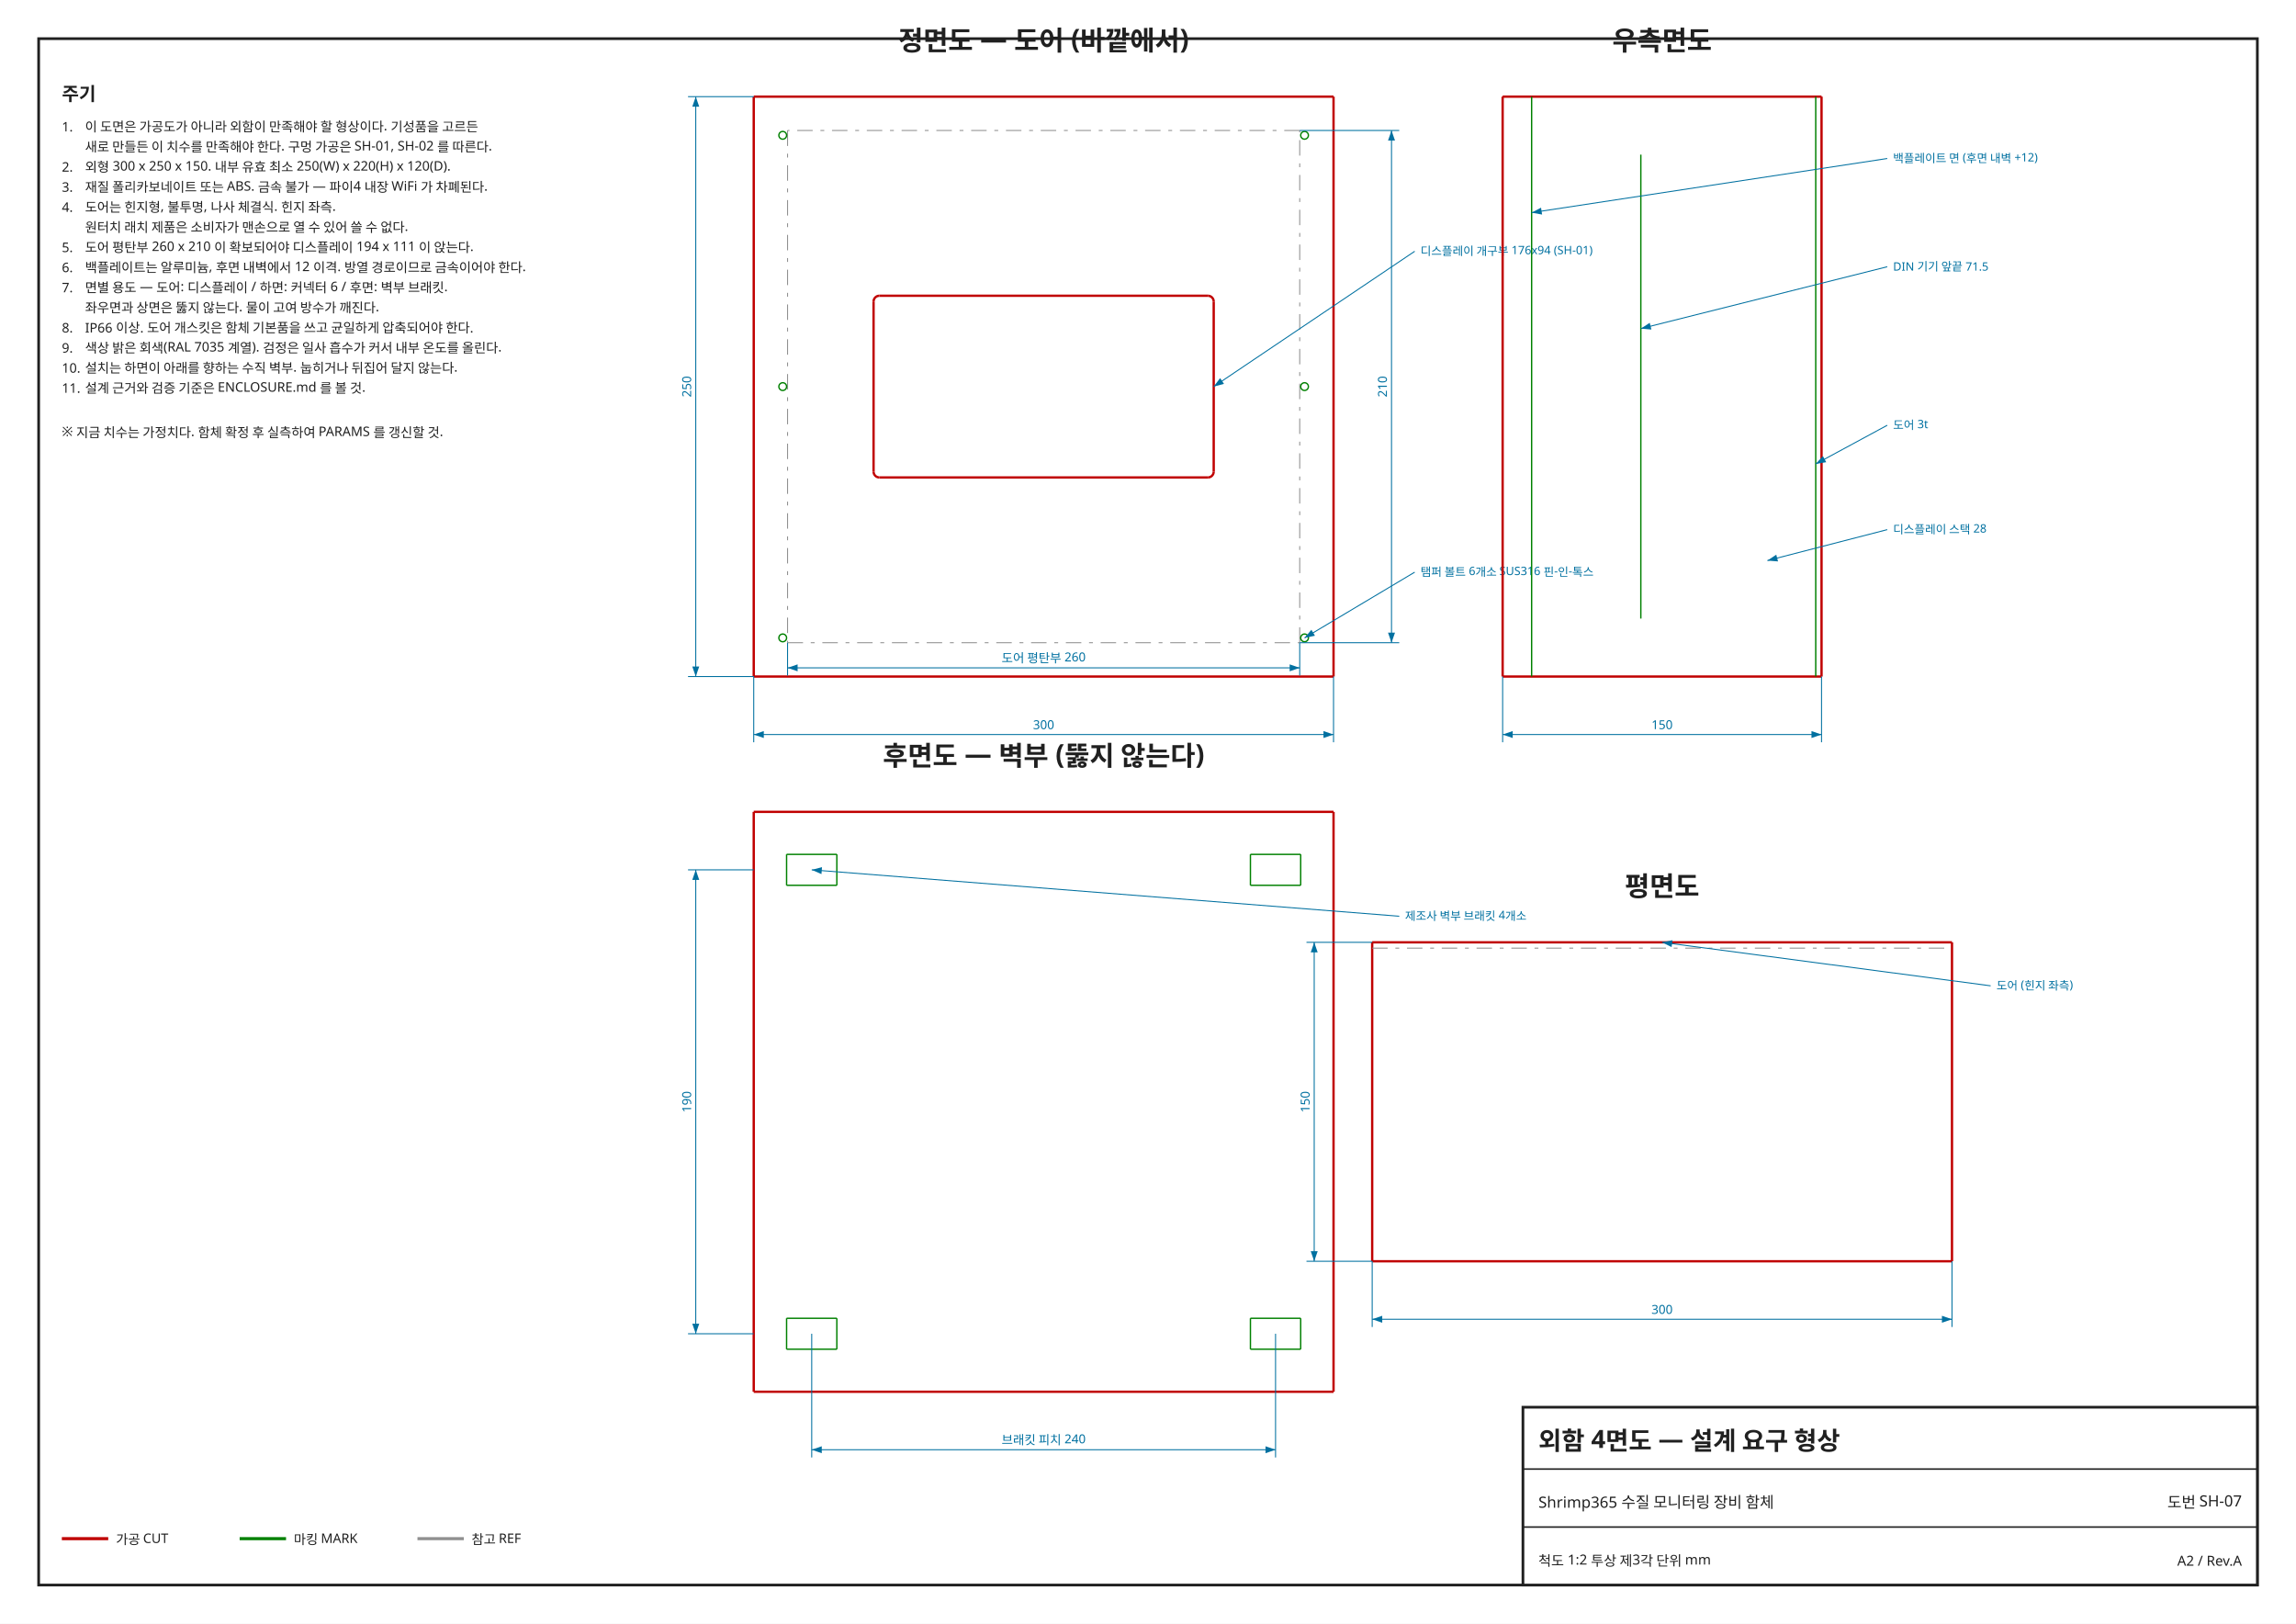
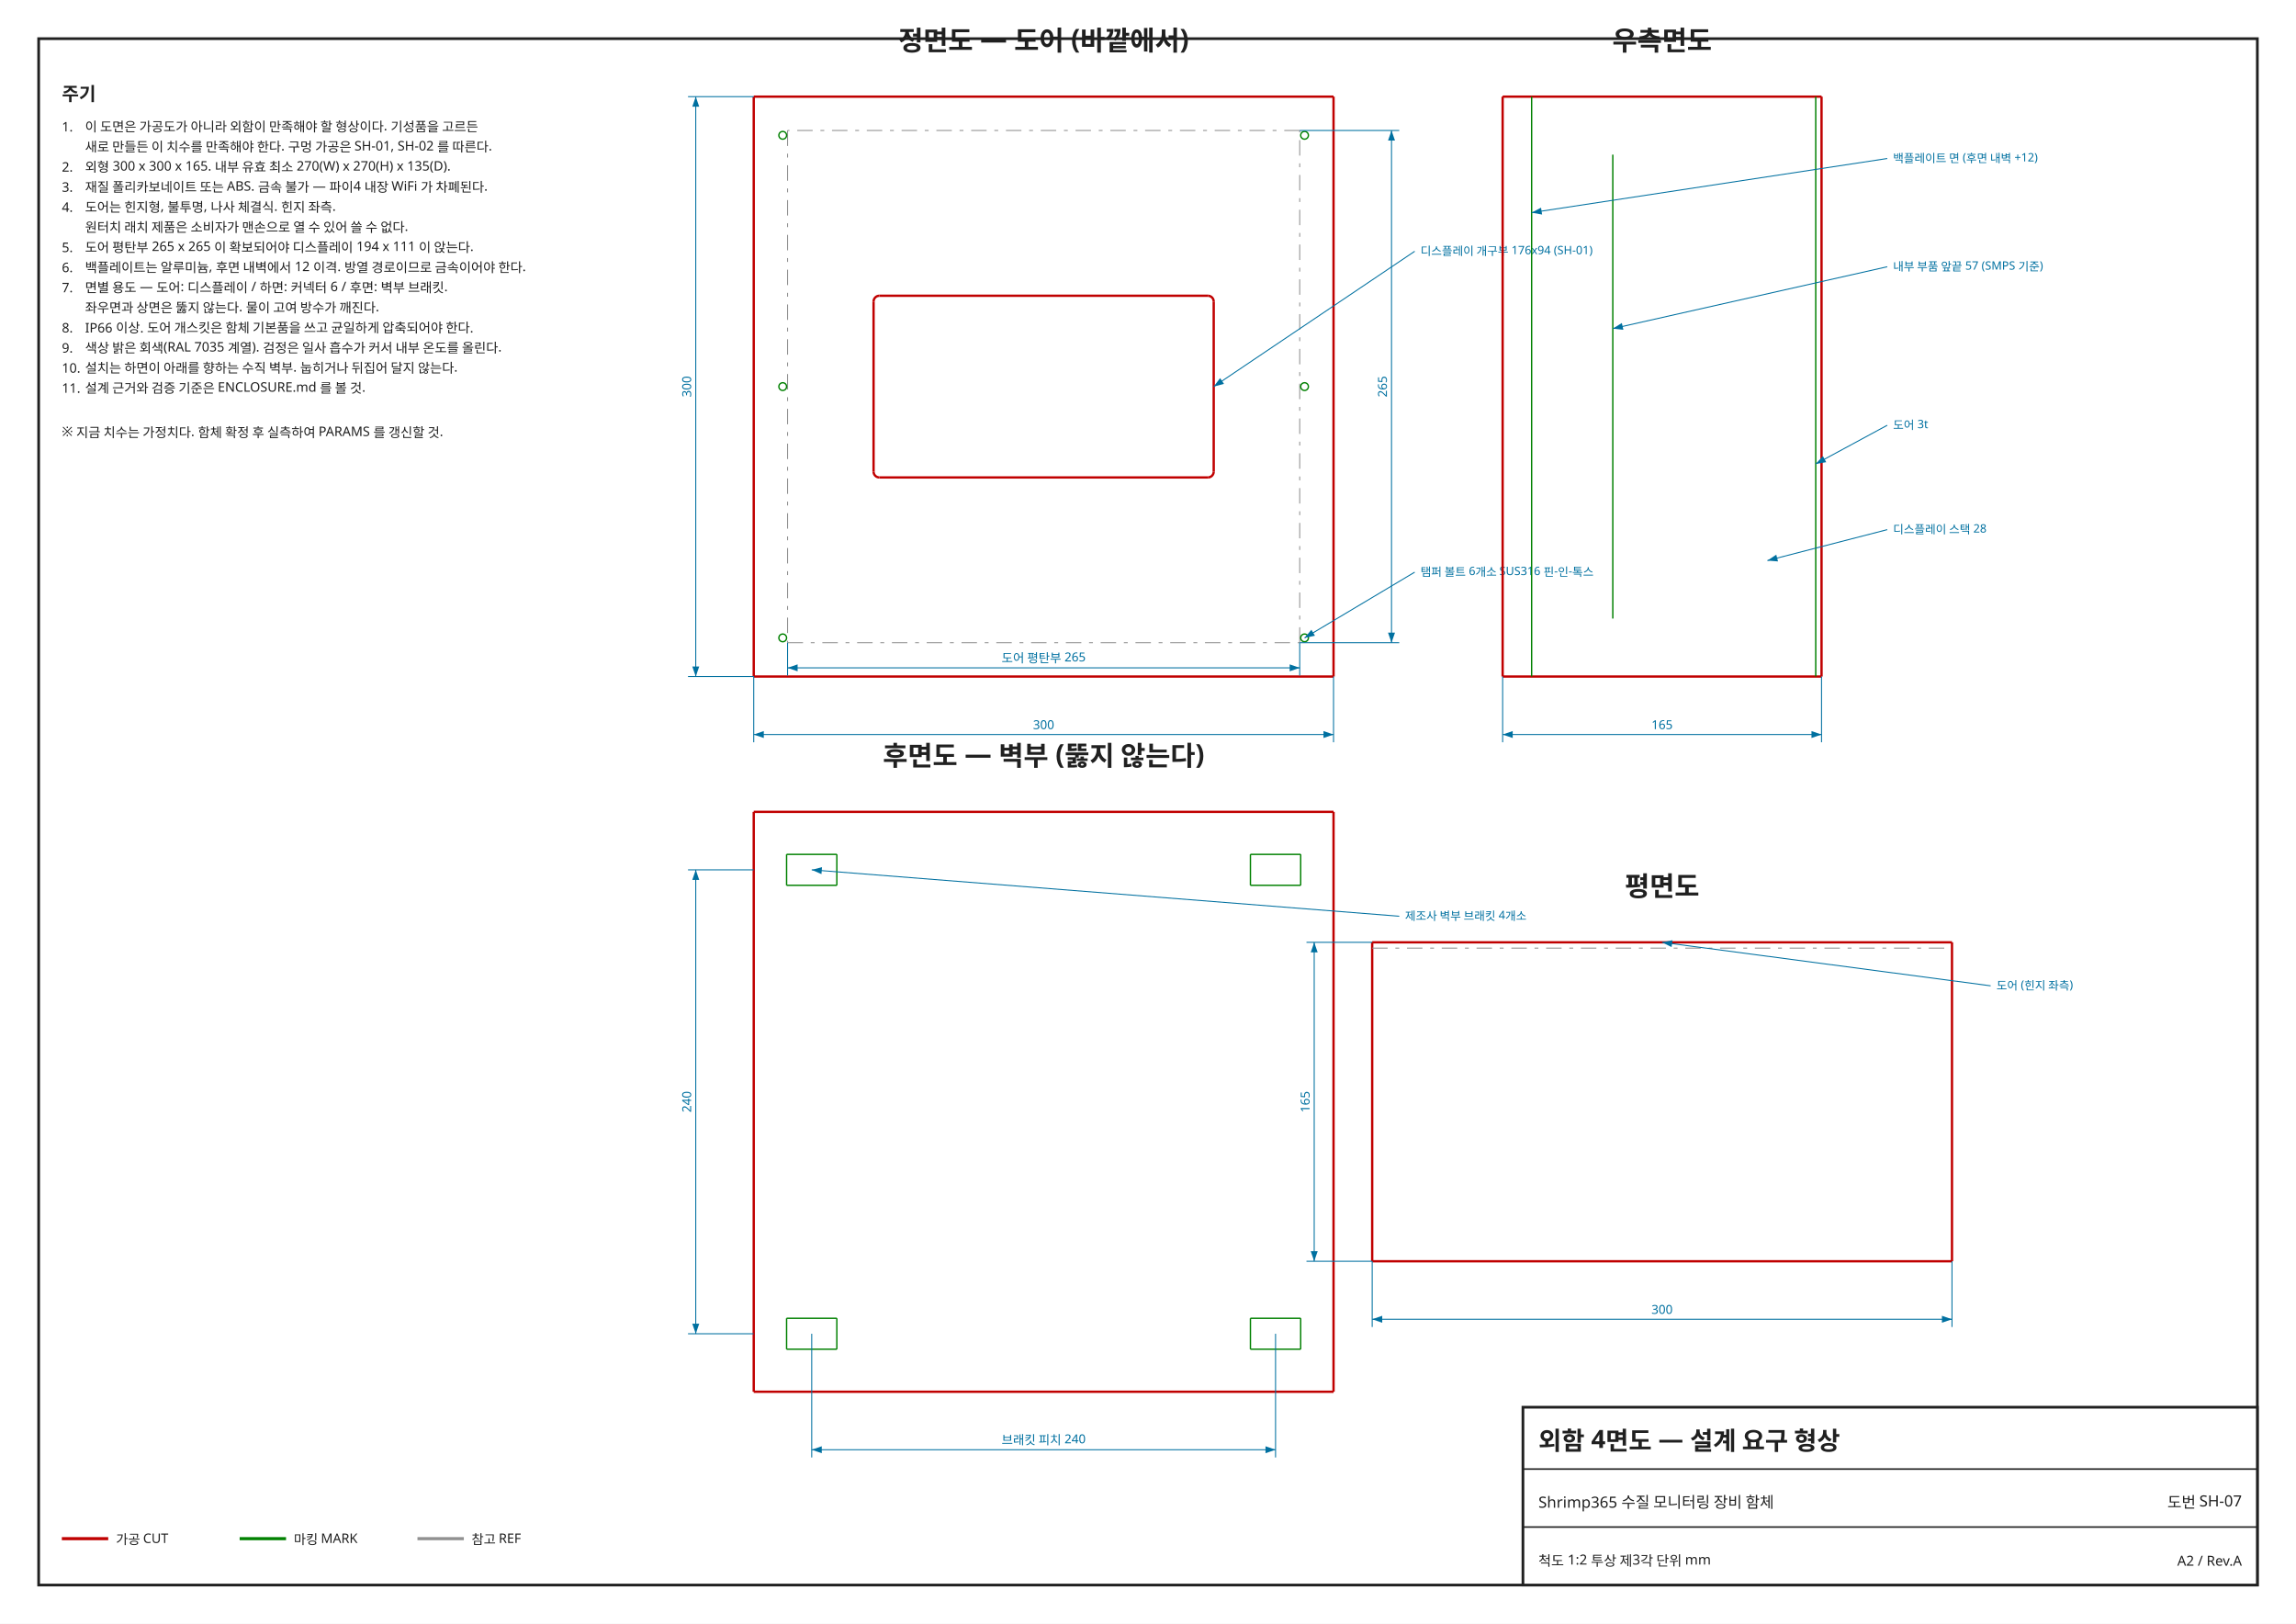
<svg xmlns="http://www.w3.org/2000/svg" width="594mm" height="420mm" viewBox="0 0 594 420">
  <rect x="0" y="0" width="594.0" height="420.0" fill="#ffffff" />
  <rect x="10" y="10" width="574.0" height="400.0" fill="none" stroke="#202020" stroke-width="0.7" />
  <line x1="195.000" y1="175.000" x2="345.000" y2="175.000" stroke="#c00000" stroke-width="0.6" fill="none" />
  <line x1="345.000" y1="175.000" x2="345.000" y2="25.000" stroke="#c00000" stroke-width="0.6" fill="none" />
  <line x1="345.000" y1="25.000" x2="195.000" y2="25.000" stroke="#c00000" stroke-width="0.6" fill="none" />
  <line x1="195.000" y1="25.000" x2="195.000" y2="175.000" stroke="#c00000" stroke-width="0.6" fill="none" />
  <line x1="203.750" y1="166.250" x2="336.250" y2="166.250" stroke="#909090" stroke-width="0.25" stroke-dasharray="4,2,1,2" fill="none" />
  <line x1="336.250" y1="166.250" x2="336.250" y2="33.750" stroke="#909090" stroke-width="0.25" stroke-dasharray="4,2,1,2" fill="none" />
  <line x1="336.250" y1="33.750" x2="203.750" y2="33.750" stroke="#909090" stroke-width="0.25" stroke-dasharray="4,2,1,2" fill="none" />
  <line x1="203.750" y1="33.750" x2="203.750" y2="166.250" stroke="#909090" stroke-width="0.25" stroke-dasharray="4,2,1,2" fill="none" />
  <line x1="227.500" y1="123.500" x2="312.500" y2="123.500" stroke="#c00000" stroke-width="0.6" fill="none" />
  <line x1="314.000" y1="122.000" x2="314.000" y2="78.000" stroke="#c00000" stroke-width="0.6" fill="none" />
  <line x1="312.500" y1="76.500" x2="227.500" y2="76.500" stroke="#c00000" stroke-width="0.6" fill="none" />
  <line x1="226.000" y1="78.000" x2="226.000" y2="122.000" stroke="#c00000" stroke-width="0.6" fill="none" />
  <path d="M 312.500 123.500 A 1.500 1.500 0 0 0 314.000 122.000" stroke="#c00000" stroke-width="0.6" fill="none" />
  <path d="M 314.000 78.000 A 1.500 1.500 0 0 0 312.500 76.500" stroke="#c00000" stroke-width="0.6" fill="none" />
  <path d="M 227.500 76.500 A 1.500 1.500 0 0 0 226.000 78.000" stroke="#c00000" stroke-width="0.6" fill="none" />
  <path d="M 226.000 122.000 A 1.500 1.500 0 0 0 227.500 123.500" stroke="#c00000" stroke-width="0.6" fill="none" />
  <circle cx="202.500" cy="165.000" r="1.000" stroke="#008000" stroke-width="0.35" fill="none" />
  <circle cx="202.500" cy="100.000" r="1.000" stroke="#008000" stroke-width="0.35" fill="none" />
  <circle cx="202.500" cy="35.000" r="1.000" stroke="#008000" stroke-width="0.35" fill="none" />
  <circle cx="337.500" cy="165.000" r="1.000" stroke="#008000" stroke-width="0.35" fill="none" />
  <circle cx="337.500" cy="100.000" r="1.000" stroke="#008000" stroke-width="0.35" fill="none" />
  <circle cx="337.500" cy="35.000" r="1.000" stroke="#008000" stroke-width="0.35" fill="none" />
  <text x="270.000" y="13.000" font-family="sans-serif" font-size="7.00" text-anchor="middle" fill="#202020" font-weight="bold">정면도 — 도어 (바깥에서)</text>
  <line x1="195.000" y1="175.000" x2="195.000" y2="192.000" stroke="#0070a0" stroke-width="0.25" fill="none" />
  <line x1="345.000" y1="175.000" x2="345.000" y2="192.000" stroke="#0070a0" stroke-width="0.25" fill="none" />
  <line x1="195.000" y1="190.000" x2="345.000" y2="190.000" stroke="#0070a0" stroke-width="0.25" fill="none" />
  <polygon points="195.000,190.000 197.600,190.900 197.600,189.100" fill="#0070a0" />
  <polygon points="345.000,190.000 342.400,189.100 342.400,190.900" fill="#0070a0" />
  <text x="270.000" y="188.600" font-family="sans-serif" font-size="3.20" text-anchor="middle" fill="#0070a0" font-weight="normal">300</text>
  <line x1="195.000" y1="175.000" x2="178.000" y2="175.000" stroke="#0070a0" stroke-width="0.25" fill="none" />
  <line x1="195.000" y1="25.000" x2="178.000" y2="25.000" stroke="#0070a0" stroke-width="0.25" fill="none" />
  <line x1="180.000" y1="175.000" x2="180.000" y2="25.000" stroke="#0070a0" stroke-width="0.25" fill="none" />
  <polygon points="180.000,175.000 180.900,172.400 179.100,172.400" fill="#0070a0" />
  <polygon points="180.000,25.000 179.100,27.600 180.900,27.600" fill="#0070a0" />
-   <text x="178.800" y="100.000" font-family="sans-serif" font-size="3.2" text-anchor="middle" fill="#0070a0" transform="rotate(-90 178.800 100.000)">250</text>
+   <text x="178.800" y="100.000" font-family="sans-serif" font-size="3.2" text-anchor="middle" fill="#0070a0" transform="rotate(-90 178.800 100.000)">300</text>
  <line x1="203.750" y1="166.250" x2="203.750" y2="174.750" stroke="#0070a0" stroke-width="0.25" fill="none" />
  <line x1="336.250" y1="166.250" x2="336.250" y2="174.750" stroke="#0070a0" stroke-width="0.25" fill="none" />
  <line x1="203.750" y1="172.750" x2="336.250" y2="172.750" stroke="#0070a0" stroke-width="0.25" fill="none" />
  <polygon points="203.750,172.750 206.350,173.650 206.350,171.850" fill="#0070a0" />
  <polygon points="336.250,172.750 333.650,171.850 333.650,173.650" fill="#0070a0" />
-   <text x="270.000" y="171.350" font-family="sans-serif" font-size="3.20" text-anchor="middle" fill="#0070a0" font-weight="normal">도어 평탄부 260</text>
+   <text x="270.000" y="171.350" font-family="sans-serif" font-size="3.20" text-anchor="middle" fill="#0070a0" font-weight="normal">도어 평탄부 265</text>
  <line x1="336.250" y1="166.250" x2="362.000" y2="166.250" stroke="#0070a0" stroke-width="0.25" fill="none" />
  <line x1="336.250" y1="33.750" x2="362.000" y2="33.750" stroke="#0070a0" stroke-width="0.25" fill="none" />
  <line x1="360.000" y1="166.250" x2="360.000" y2="33.750" stroke="#0070a0" stroke-width="0.25" fill="none" />
  <polygon points="360.000,166.250 360.900,163.650 359.100,163.650" fill="#0070a0" />
  <polygon points="360.000,33.750 359.100,36.350 360.900,36.350" fill="#0070a0" />
-   <text x="358.800" y="100.000" font-family="sans-serif" font-size="3.2" text-anchor="middle" fill="#0070a0" transform="rotate(-90 358.800 100.000)">210</text>
+   <text x="358.800" y="100.000" font-family="sans-serif" font-size="3.2" text-anchor="middle" fill="#0070a0" transform="rotate(-90 358.800 100.000)">265</text>
  <line x1="314.000" y1="100.000" x2="366.000" y2="65.000" stroke="#0070a0" stroke-width="0.25" fill="none" />
  <polygon points="314.000,100.000 316.659,99.295 315.654,97.802" fill="#0070a0" />
  <text x="367.500" y="66.000" font-family="sans-serif" font-size="3.00" text-anchor="start" fill="#0070a0" font-weight="normal">디스플레이 개구부 176x94 (SH-01)</text>
  <line x1="337.500" y1="165.000" x2="366.000" y2="148.000" stroke="#0070a0" stroke-width="0.25" fill="none" />
  <polygon points="337.500,165.000 340.194,164.441 339.272,162.895" fill="#0070a0" />
  <text x="367.500" y="149.000" font-family="sans-serif" font-size="3.00" text-anchor="start" fill="#0070a0" font-weight="normal">탬퍼 볼트 6개소 SUS316 핀-인-톡스</text>
  <line x1="388.750" y1="175.000" x2="471.250" y2="175.000" stroke="#c00000" stroke-width="0.6" fill="none" />
  <line x1="471.250" y1="175.000" x2="471.250" y2="25.000" stroke="#c00000" stroke-width="0.6" fill="none" />
  <line x1="471.250" y1="25.000" x2="388.750" y2="25.000" stroke="#c00000" stroke-width="0.6" fill="none" />
  <line x1="388.750" y1="25.000" x2="388.750" y2="175.000" stroke="#c00000" stroke-width="0.6" fill="none" />
  <line x1="469.750" y1="175.000" x2="469.750" y2="25.000" stroke="#008000" stroke-width="0.35" fill="none" />
  <line x1="396.250" y1="175.000" x2="396.250" y2="25.000" stroke="#008000" stroke-width="0.35" fill="none" />
-   <line x1="424.500" y1="160.000" x2="424.500" y2="40.000" stroke="#008000" stroke-width="0.35" fill="none" />
+   <line x1="417.250" y1="160.000" x2="417.250" y2="40.000" stroke="#008000" stroke-width="0.35" fill="none" />
  <text x="430.000" y="13.000" font-family="sans-serif" font-size="7.00" text-anchor="middle" fill="#202020" font-weight="bold">우측면도</text>
  <line x1="388.750" y1="175.000" x2="388.750" y2="192.000" stroke="#0070a0" stroke-width="0.25" fill="none" />
  <line x1="471.250" y1="175.000" x2="471.250" y2="192.000" stroke="#0070a0" stroke-width="0.25" fill="none" />
  <line x1="388.750" y1="190.000" x2="471.250" y2="190.000" stroke="#0070a0" stroke-width="0.25" fill="none" />
  <polygon points="388.750,190.000 391.350,190.900 391.350,189.100" fill="#0070a0" />
  <polygon points="471.250,190.000 468.650,189.100 468.650,190.900" fill="#0070a0" />
-   <text x="430.000" y="188.600" font-family="sans-serif" font-size="3.20" text-anchor="middle" fill="#0070a0" font-weight="normal">150</text>
+   <text x="430.000" y="188.600" font-family="sans-serif" font-size="3.20" text-anchor="middle" fill="#0070a0" font-weight="normal">165</text>
  <line x1="396.250" y1="55.000" x2="488.250" y2="41.000" stroke="#0070a0" stroke-width="0.25" fill="none" />
  <polygon points="396.250,55.000 398.956,55.499 398.685,53.719" fill="#0070a0" />
  <text x="489.750" y="42.000" font-family="sans-serif" font-size="3.00" text-anchor="start" fill="#0070a0" font-weight="normal">백플레이트 면 (후면 내벽 +12)</text>
-   <line x1="424.500" y1="85.000" x2="488.250" y2="69.000" stroke="#0070a0" stroke-width="0.25" fill="none" />
-   <polygon points="424.500,85.000 427.241,85.240 426.803,83.494" fill="#0070a0" />
-   <text x="489.750" y="70.000" font-family="sans-serif" font-size="3.00" text-anchor="start" fill="#0070a0" font-weight="normal">DIN 기기 앞끝 71.5</text>
+   <line x1="417.250" y1="85.000" x2="488.250" y2="69.000" stroke="#0070a0" stroke-width="0.25" fill="none" />
+   <polygon points="417.250,85.000 419.984,85.306 419.589,83.550" fill="#0070a0" />
+   <text x="489.750" y="70.000" font-family="sans-serif" font-size="3.00" text-anchor="start" fill="#0070a0" font-weight="normal">내부 부품 앞끝 57 (SMPS 기준)</text>
  <line x1="469.750" y1="120.000" x2="488.250" y2="110.000" stroke="#0070a0" stroke-width="0.25" fill="none" />
  <polygon points="469.750,120.000 472.465,119.555 471.609,117.972" fill="#0070a0" />
  <text x="489.750" y="111.000" font-family="sans-serif" font-size="3.00" text-anchor="start" fill="#0070a0" font-weight="normal">도어 3t</text>
  <line x1="457.250" y1="145.000" x2="488.250" y2="137.000" stroke="#0070a0" stroke-width="0.25" fill="none" />
  <polygon points="457.250,145.000 459.992,145.222 459.543,143.479" fill="#0070a0" />
  <text x="489.750" y="138.000" font-family="sans-serif" font-size="3.00" text-anchor="start" fill="#0070a0" font-weight="normal">디스플레이 스택 28</text>
  <line x1="195.000" y1="360.000" x2="345.000" y2="360.000" stroke="#c00000" stroke-width="0.6" fill="none" />
  <line x1="345.000" y1="360.000" x2="345.000" y2="210.000" stroke="#c00000" stroke-width="0.6" fill="none" />
  <line x1="345.000" y1="210.000" x2="195.000" y2="210.000" stroke="#c00000" stroke-width="0.6" fill="none" />
  <line x1="195.000" y1="210.000" x2="195.000" y2="360.000" stroke="#c00000" stroke-width="0.6" fill="none" />
  <line x1="203.500" y1="349.000" x2="216.500" y2="349.000" stroke="#008000" stroke-width="0.35" fill="none" />
  <line x1="216.500" y1="349.000" x2="216.500" y2="341.000" stroke="#008000" stroke-width="0.35" fill="none" />
  <line x1="216.500" y1="341.000" x2="203.500" y2="341.000" stroke="#008000" stroke-width="0.35" fill="none" />
  <line x1="203.500" y1="341.000" x2="203.500" y2="349.000" stroke="#008000" stroke-width="0.35" fill="none" />
  <line x1="203.500" y1="229.000" x2="216.500" y2="229.000" stroke="#008000" stroke-width="0.35" fill="none" />
  <line x1="216.500" y1="229.000" x2="216.500" y2="221.000" stroke="#008000" stroke-width="0.35" fill="none" />
  <line x1="216.500" y1="221.000" x2="203.500" y2="221.000" stroke="#008000" stroke-width="0.35" fill="none" />
  <line x1="203.500" y1="221.000" x2="203.500" y2="229.000" stroke="#008000" stroke-width="0.35" fill="none" />
  <line x1="323.500" y1="349.000" x2="336.500" y2="349.000" stroke="#008000" stroke-width="0.35" fill="none" />
  <line x1="336.500" y1="349.000" x2="336.500" y2="341.000" stroke="#008000" stroke-width="0.35" fill="none" />
  <line x1="336.500" y1="341.000" x2="323.500" y2="341.000" stroke="#008000" stroke-width="0.35" fill="none" />
  <line x1="323.500" y1="341.000" x2="323.500" y2="349.000" stroke="#008000" stroke-width="0.35" fill="none" />
  <line x1="323.500" y1="229.000" x2="336.500" y2="229.000" stroke="#008000" stroke-width="0.35" fill="none" />
  <line x1="336.500" y1="229.000" x2="336.500" y2="221.000" stroke="#008000" stroke-width="0.35" fill="none" />
  <line x1="336.500" y1="221.000" x2="323.500" y2="221.000" stroke="#008000" stroke-width="0.35" fill="none" />
  <line x1="323.500" y1="221.000" x2="323.500" y2="229.000" stroke="#008000" stroke-width="0.35" fill="none" />
  <text x="270.000" y="198.000" font-family="sans-serif" font-size="7.00" text-anchor="middle" fill="#202020" font-weight="bold">후면도 — 벽부 (뚫지 않는다)</text>
  <line x1="210.000" y1="345.000" x2="210.000" y2="377.000" stroke="#0070a0" stroke-width="0.25" fill="none" />
  <line x1="330.000" y1="345.000" x2="330.000" y2="377.000" stroke="#0070a0" stroke-width="0.25" fill="none" />
  <line x1="210.000" y1="375.000" x2="330.000" y2="375.000" stroke="#0070a0" stroke-width="0.25" fill="none" />
  <polygon points="210.000,375.000 212.600,375.900 212.600,374.100" fill="#0070a0" />
  <polygon points="330.000,375.000 327.400,374.100 327.400,375.900" fill="#0070a0" />
  <text x="270.000" y="373.600" font-family="sans-serif" font-size="3.20" text-anchor="middle" fill="#0070a0" font-weight="normal">브래킷 피치 240</text>
  <line x1="195.000" y1="345.000" x2="178.000" y2="345.000" stroke="#0070a0" stroke-width="0.25" fill="none" />
  <line x1="195.000" y1="225.000" x2="178.000" y2="225.000" stroke="#0070a0" stroke-width="0.25" fill="none" />
  <line x1="180.000" y1="345.000" x2="180.000" y2="225.000" stroke="#0070a0" stroke-width="0.25" fill="none" />
  <polygon points="180.000,345.000 180.900,342.400 179.100,342.400" fill="#0070a0" />
  <polygon points="180.000,225.000 179.100,227.600 180.900,227.600" fill="#0070a0" />
-   <text x="178.800" y="285.000" font-family="sans-serif" font-size="3.2" text-anchor="middle" fill="#0070a0" transform="rotate(-90 178.800 285.000)">190</text>
+   <text x="178.800" y="285.000" font-family="sans-serif" font-size="3.2" text-anchor="middle" fill="#0070a0" transform="rotate(-90 178.800 285.000)">240</text>
  <line x1="210.000" y1="225.000" x2="362.000" y2="237.000" stroke="#0070a0" stroke-width="0.25" fill="none" />
  <polygon points="210.000,225.000 212.521,226.102 212.663,224.307" fill="#0070a0" />
  <text x="363.500" y="238.000" font-family="sans-serif" font-size="3.00" text-anchor="start" fill="#0070a0" font-weight="normal">제조사 벽부 브래킷 4개소</text>
  <line x1="355.000" y1="326.250" x2="505.000" y2="326.250" stroke="#c00000" stroke-width="0.6" fill="none" />
  <line x1="505.000" y1="326.250" x2="505.000" y2="243.750" stroke="#c00000" stroke-width="0.6" fill="none" />
  <line x1="505.000" y1="243.750" x2="355.000" y2="243.750" stroke="#c00000" stroke-width="0.6" fill="none" />
  <line x1="355.000" y1="243.750" x2="355.000" y2="326.250" stroke="#c00000" stroke-width="0.6" fill="none" />
  <line x1="355.000" y1="245.250" x2="505.000" y2="245.250" stroke="#909090" stroke-width="0.25" stroke-dasharray="4,2,1,2" fill="none" />
  <text x="430.000" y="231.750" font-family="sans-serif" font-size="7.00" text-anchor="middle" fill="#202020" font-weight="bold">평면도</text>
  <line x1="355.000" y1="326.250" x2="338.000" y2="326.250" stroke="#0070a0" stroke-width="0.25" fill="none" />
  <line x1="355.000" y1="243.750" x2="338.000" y2="243.750" stroke="#0070a0" stroke-width="0.25" fill="none" />
  <line x1="340.000" y1="326.250" x2="340.000" y2="243.750" stroke="#0070a0" stroke-width="0.25" fill="none" />
  <polygon points="340.000,326.250 340.900,323.650 339.100,323.650" fill="#0070a0" />
  <polygon points="340.000,243.750 339.100,246.350 340.900,246.350" fill="#0070a0" />
-   <text x="338.800" y="285.000" font-family="sans-serif" font-size="3.2" text-anchor="middle" fill="#0070a0" transform="rotate(-90 338.800 285.000)">150</text>
+   <text x="338.800" y="285.000" font-family="sans-serif" font-size="3.2" text-anchor="middle" fill="#0070a0" transform="rotate(-90 338.800 285.000)">165</text>
  <line x1="355.000" y1="326.250" x2="355.000" y2="343.250" stroke="#0070a0" stroke-width="0.25" fill="none" />
  <line x1="505.000" y1="326.250" x2="505.000" y2="343.250" stroke="#0070a0" stroke-width="0.25" fill="none" />
  <line x1="355.000" y1="341.250" x2="505.000" y2="341.250" stroke="#0070a0" stroke-width="0.25" fill="none" />
  <polygon points="355.000,341.250 357.600,342.150 357.600,340.350" fill="#0070a0" />
  <polygon points="505.000,341.250 502.400,340.350 502.400,342.150" fill="#0070a0" />
  <text x="430.000" y="339.850" font-family="sans-serif" font-size="3.20" text-anchor="middle" fill="#0070a0" font-weight="normal">300</text>
  <line x1="430.000" y1="243.750" x2="515.000" y2="255.000" stroke="#0070a0" stroke-width="0.25" fill="none" />
  <polygon points="430.000,243.750 432.459,244.983 432.696,243.199" fill="#0070a0" />
  <text x="516.500" y="256.000" font-family="sans-serif" font-size="3.00" text-anchor="start" fill="#0070a0" font-weight="normal">도어 (힌지 좌측)</text>
  <rect x="394.0" y="364.0" width="190.0" height="46.0" fill="#ffffff" stroke="#202020" stroke-width="0.7" />
  <line x1="394.0" y1="380.0" x2="584.0" y2="380.0" stroke="#202020" stroke-width="0.4" />
  <line x1="394.0" y1="395.0" x2="584.0" y2="395.0" stroke="#202020" stroke-width="0.4" />
  <text x="398.000" y="375.000" font-family="sans-serif" font-size="6.50" text-anchor="start" fill="#202020" font-weight="bold">외함 4면도 — 설계 요구 형상</text>
  <text x="398.000" y="390.000" font-family="sans-serif" font-size="4.00" text-anchor="start" fill="#202020" font-weight="normal">Shrimp365 수질 모니터링 장비 함체</text>
  <text x="580.000" y="390.000" font-family="sans-serif" font-size="4.00" text-anchor="end" fill="#202020" font-weight="normal">도번 SH-07</text>
  <text x="398.000" y="405.000" font-family="sans-serif" font-size="3.60" text-anchor="start" fill="#202020" font-weight="normal">척도 1:2   투상 제3각   단위 mm</text>
  <text x="580.000" y="405.000" font-family="sans-serif" font-size="3.60" text-anchor="end" fill="#202020" font-weight="normal">A2 / Rev.A</text>
  <text x="16.000" y="26.000" font-family="sans-serif" font-size="4.80" text-anchor="start" fill="#202020" font-weight="bold">주기</text>
  <text x="16.000" y="34.000" font-family="sans-serif" font-size="3.40" text-anchor="start" fill="#202020" font-weight="normal">1.</text>
  <text x="22.000" y="34.000" font-family="sans-serif" font-size="3.40" text-anchor="start" fill="#202020" font-weight="normal">이 도면은 가공도가 아니라 외함이 만족해야 할 형상이다. 기성품을 고르든</text>
  <text x="22.000" y="39.200" font-family="sans-serif" font-size="3.40" text-anchor="start" fill="#202020" font-weight="normal">새로 만들든 이 치수를 만족해야 한다. 구멍 가공은 SH-01, SH-02 를 따른다.</text>
  <text x="16.000" y="44.400" font-family="sans-serif" font-size="3.40" text-anchor="start" fill="#202020" font-weight="normal">2.</text>
-   <text x="22.000" y="44.400" font-family="sans-serif" font-size="3.40" text-anchor="start" fill="#202020" font-weight="normal">외형 300 x 250 x 150. 내부 유효 최소 250(W) x 220(H) x 120(D).</text>
+   <text x="22.000" y="44.400" font-family="sans-serif" font-size="3.40" text-anchor="start" fill="#202020" font-weight="normal">외형 300 x 300 x 165. 내부 유효 최소 270(W) x 270(H) x 135(D).</text>
  <text x="16.000" y="49.600" font-family="sans-serif" font-size="3.40" text-anchor="start" fill="#202020" font-weight="normal">3.</text>
  <text x="22.000" y="49.600" font-family="sans-serif" font-size="3.40" text-anchor="start" fill="#202020" font-weight="normal">재질 폴리카보네이트 또는 ABS. 금속 불가 — 파이4 내장 WiFi 가 차폐된다.</text>
  <text x="16.000" y="54.800" font-family="sans-serif" font-size="3.40" text-anchor="start" fill="#202020" font-weight="normal">4.</text>
  <text x="22.000" y="54.800" font-family="sans-serif" font-size="3.40" text-anchor="start" fill="#202020" font-weight="normal">도어는 힌지형, 불투명, 나사 체결식. 힌지 좌측.</text>
  <text x="22.000" y="60.000" font-family="sans-serif" font-size="3.40" text-anchor="start" fill="#202020" font-weight="normal">원터치 래치 제품은 소비자가 맨손으로 열 수 있어 쓸 수 없다.</text>
  <text x="16.000" y="65.200" font-family="sans-serif" font-size="3.40" text-anchor="start" fill="#202020" font-weight="normal">5.</text>
-   <text x="22.000" y="65.200" font-family="sans-serif" font-size="3.40" text-anchor="start" fill="#202020" font-weight="normal">도어 평탄부 260 x 210 이 확보되어야 디스플레이 194 x 111 이 앉는다.</text>
+   <text x="22.000" y="65.200" font-family="sans-serif" font-size="3.40" text-anchor="start" fill="#202020" font-weight="normal">도어 평탄부 265 x 265 이 확보되어야 디스플레이 194 x 111 이 앉는다.</text>
  <text x="16.000" y="70.400" font-family="sans-serif" font-size="3.40" text-anchor="start" fill="#202020" font-weight="normal">6.</text>
  <text x="22.000" y="70.400" font-family="sans-serif" font-size="3.40" text-anchor="start" fill="#202020" font-weight="normal">백플레이트는 알루미늄, 후면 내벽에서 12 이격. 방열 경로이므로 금속이어야 한다.</text>
  <text x="16.000" y="75.600" font-family="sans-serif" font-size="3.40" text-anchor="start" fill="#202020" font-weight="normal">7.</text>
  <text x="22.000" y="75.600" font-family="sans-serif" font-size="3.40" text-anchor="start" fill="#202020" font-weight="normal">면별 용도 — 도어: 디스플레이 / 하면: 커넥터 6 / 후면: 벽부 브래킷.</text>
  <text x="22.000" y="80.800" font-family="sans-serif" font-size="3.40" text-anchor="start" fill="#202020" font-weight="normal">좌우면과 상면은 뚫지 않는다. 물이 고여 방수가 깨진다.</text>
  <text x="16.000" y="86.000" font-family="sans-serif" font-size="3.40" text-anchor="start" fill="#202020" font-weight="normal">8.</text>
  <text x="22.000" y="86.000" font-family="sans-serif" font-size="3.40" text-anchor="start" fill="#202020" font-weight="normal">IP66 이상. 도어 개스킷은 함체 기본품을 쓰고 균일하게 압축되어야 한다.</text>
  <text x="16.000" y="91.200" font-family="sans-serif" font-size="3.40" text-anchor="start" fill="#202020" font-weight="normal">9.</text>
  <text x="22.000" y="91.200" font-family="sans-serif" font-size="3.40" text-anchor="start" fill="#202020" font-weight="normal">색상 밝은 회색(RAL 7035 계열). 검정은 일사 흡수가 커서 내부 온도를 올린다.</text>
  <text x="16.000" y="96.400" font-family="sans-serif" font-size="3.40" text-anchor="start" fill="#202020" font-weight="normal">10.</text>
  <text x="22.000" y="96.400" font-family="sans-serif" font-size="3.40" text-anchor="start" fill="#202020" font-weight="normal">설치는 하면이 아래를 향하는 수직 벽부. 눕히거나 뒤집어 달지 않는다.</text>
  <text x="16.000" y="101.600" font-family="sans-serif" font-size="3.40" text-anchor="start" fill="#202020" font-weight="normal">11.</text>
  <text x="22.000" y="101.600" font-family="sans-serif" font-size="3.40" text-anchor="start" fill="#202020" font-weight="normal">설계 근거와 검증 기준은 ENCLOSURE.md 를 볼 것.</text>
  <text x="16.000" y="112.800" font-family="sans-serif" font-size="3.40" text-anchor="start" fill="#202020" font-weight="normal">※ 지금 치수는 가정치다. 함체 확정 후 실측하여 PARAMS 를 갱신할 것.</text>
  <line x1="16.0" y1="398.0" x2="28.0" y2="398.0" stroke="#c00000" stroke-width="0.8" />
  <text x="30.000" y="399.400" font-family="sans-serif" font-size="3.40" text-anchor="start" fill="#202020" font-weight="normal">가공 CUT</text>
  <line x1="62.0" y1="398.0" x2="74.0" y2="398.0" stroke="#008000" stroke-width="0.8" />
  <text x="76.000" y="399.400" font-family="sans-serif" font-size="3.40" text-anchor="start" fill="#202020" font-weight="normal">마킹 MARK</text>
  <line x1="108.0" y1="398.0" x2="120.0" y2="398.0" stroke="#909090" stroke-width="0.8" />
  <text x="122.000" y="399.400" font-family="sans-serif" font-size="3.40" text-anchor="start" fill="#202020" font-weight="normal">참고 REF</text>
</svg>
